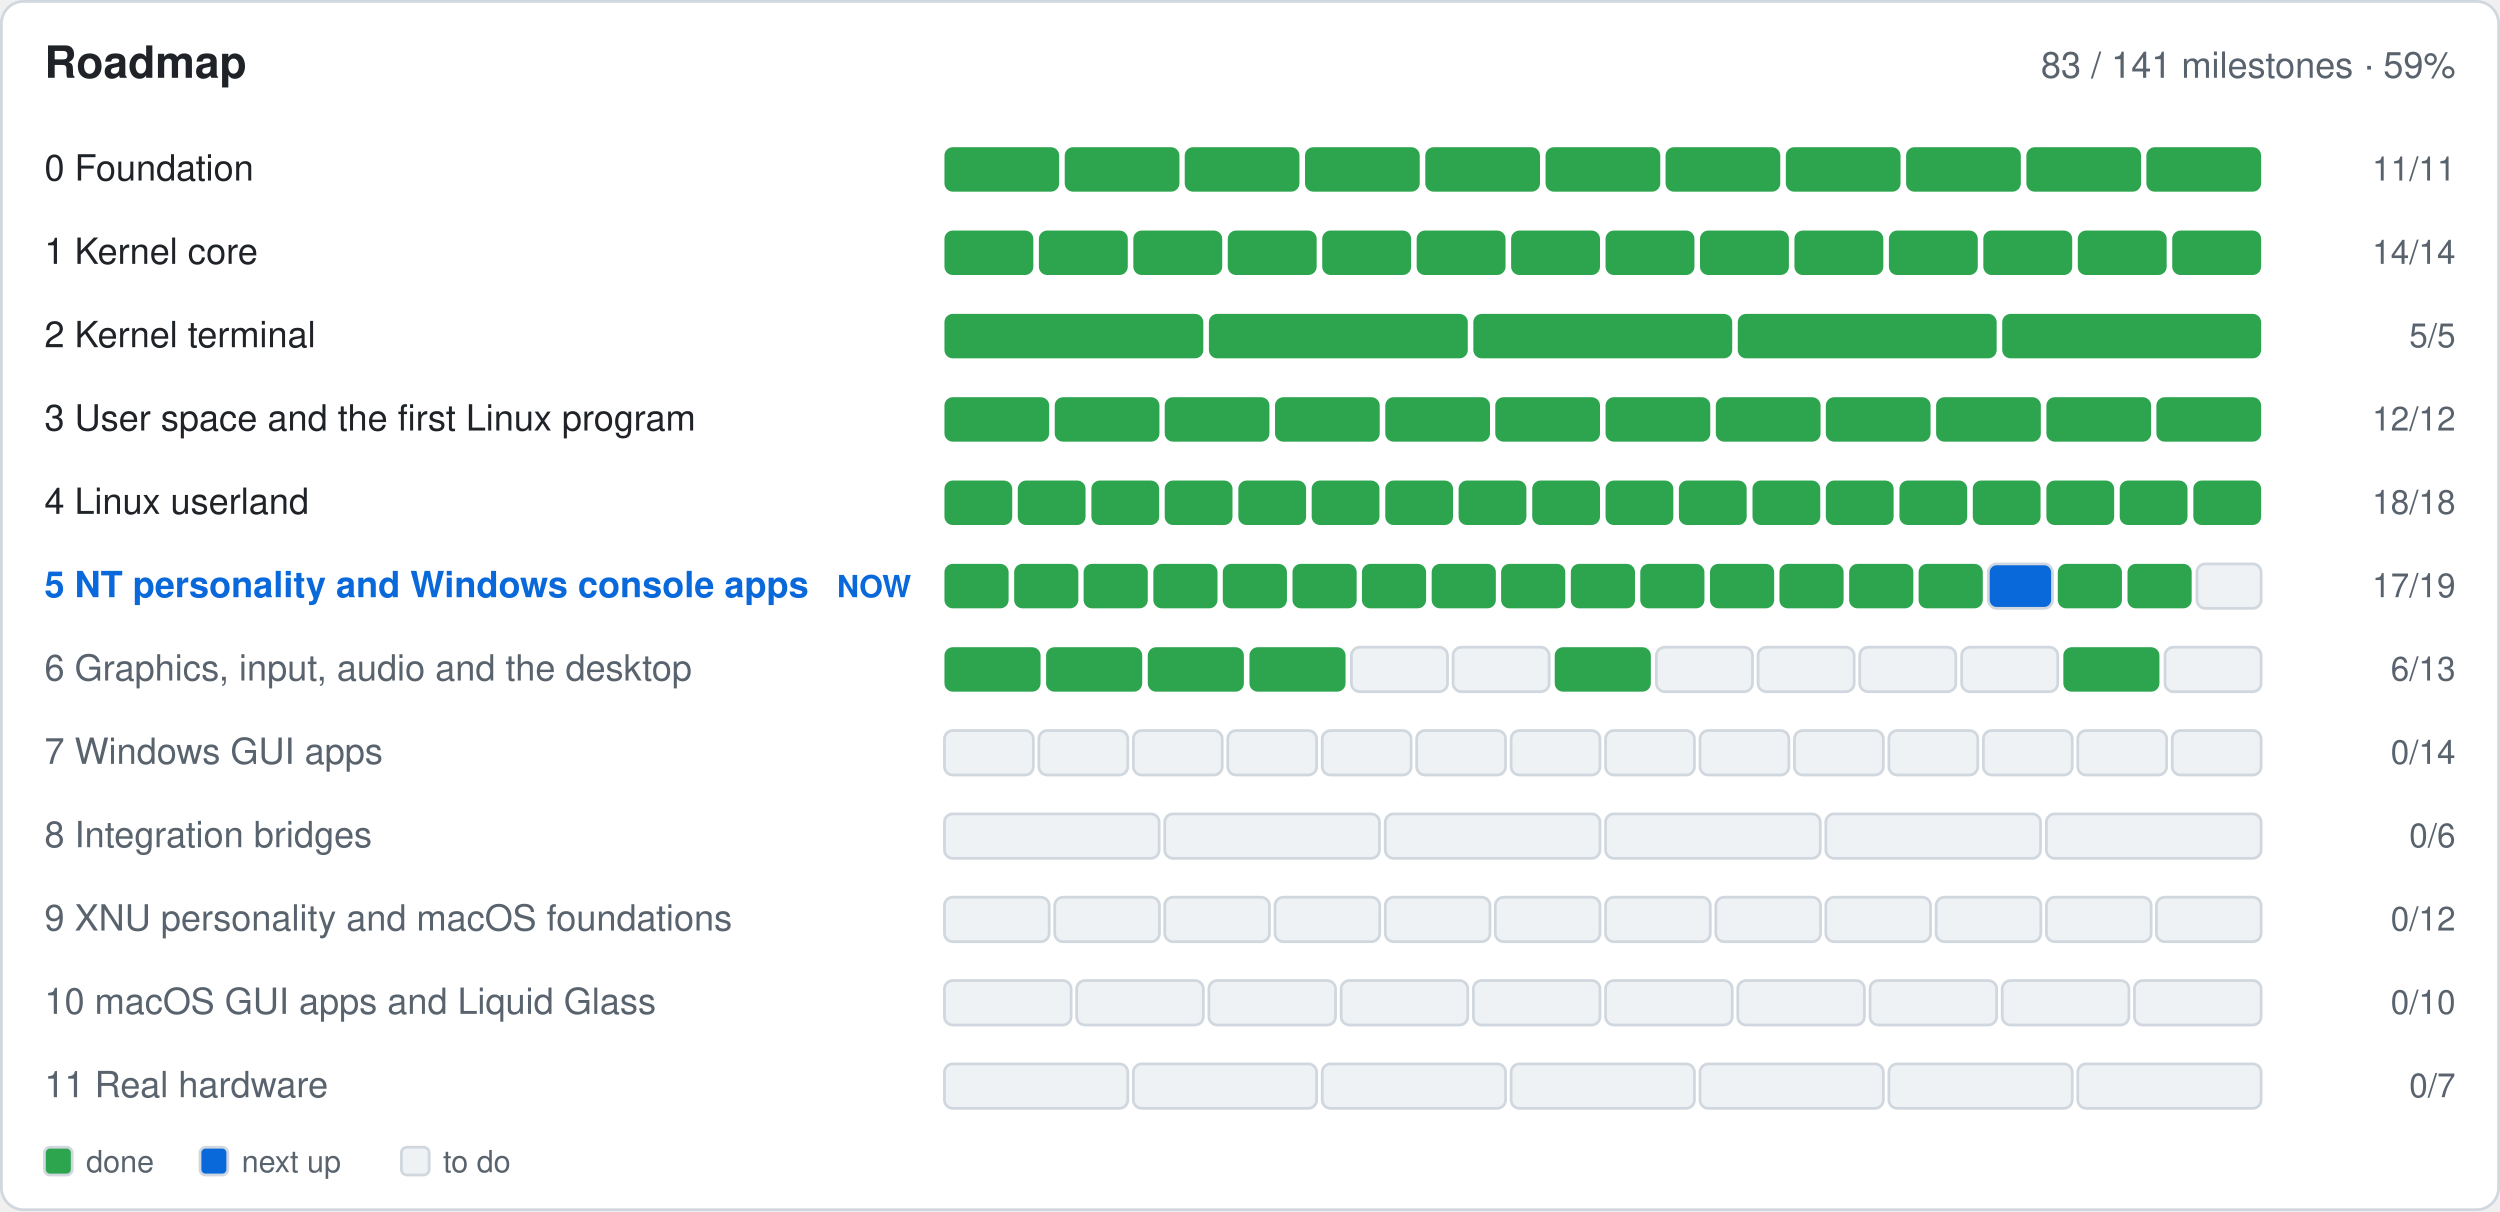
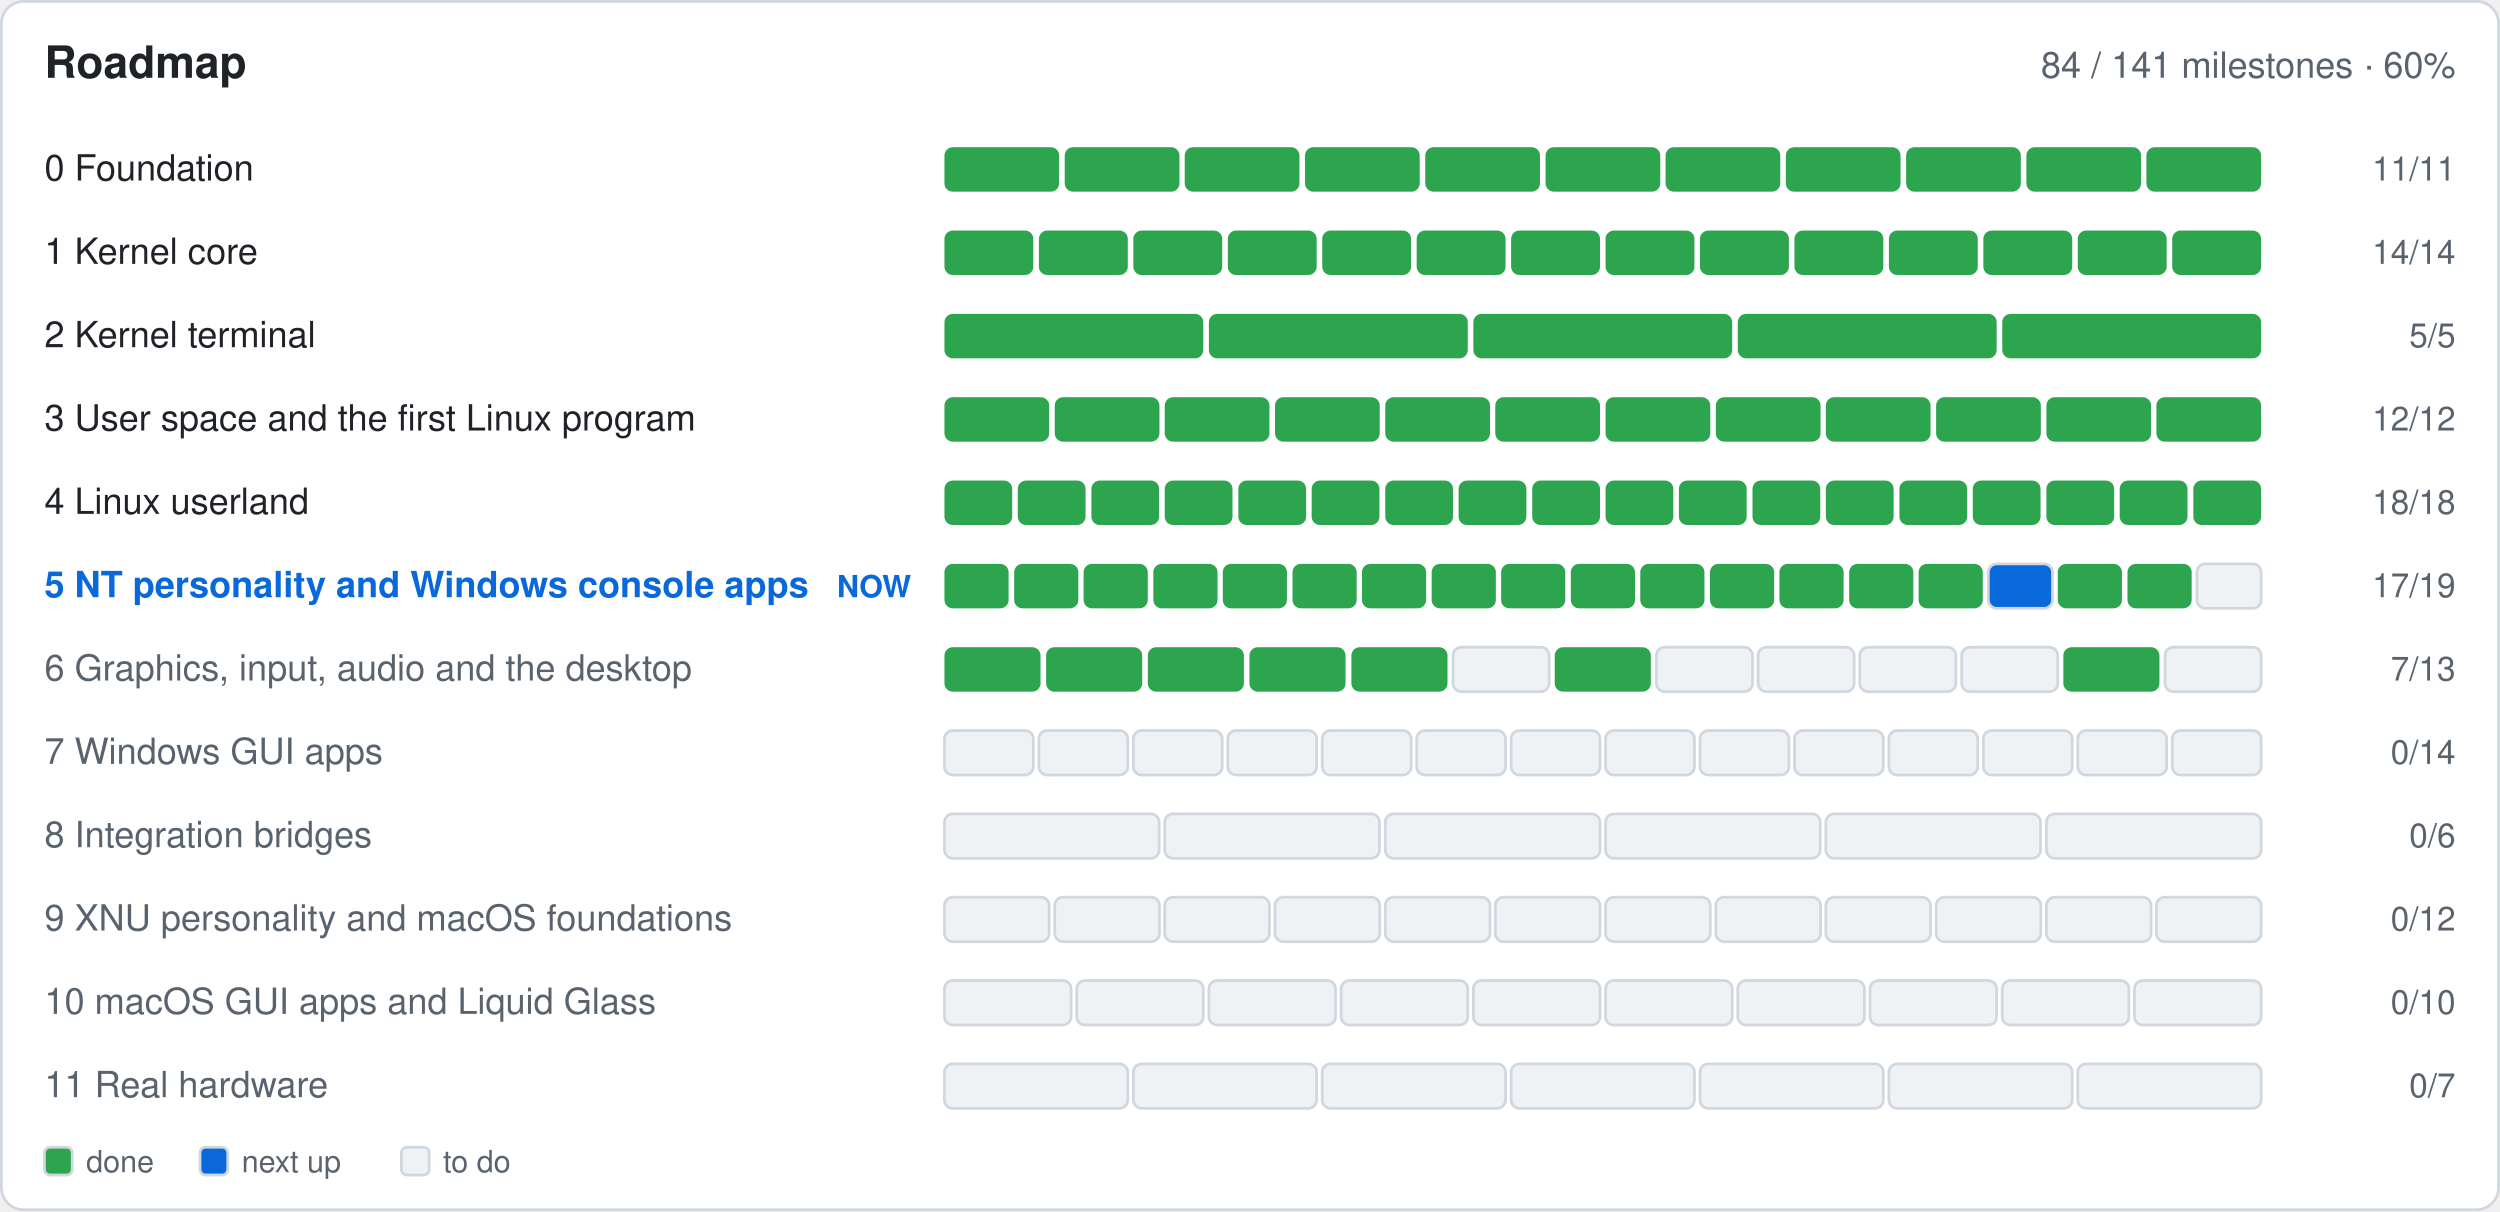
- <svg xmlns="http://www.w3.org/2000/svg" width="900" height="436" viewBox="0 0 900 436" role="img" aria-label="Roadmap: 83 of 141 milestones done">
+ <svg xmlns="http://www.w3.org/2000/svg" width="900" height="436" viewBox="0 0 900 436" role="img" aria-label="Roadmap: 84 of 141 milestones done">
  <rect x="0.5" y="0.5" width="899.0" height="435.0" fill="#ffffff" rx="8" stroke="#d0d7de" />
  <text x="16.0" y="28.0" font-family="-apple-system,BlinkMacSystemFont,'Segoe UI',Helvetica,Arial,sans-serif" font-size="16" font-weight="600" fill="#1f2328" text-anchor="start">Roadmap</text>
-   <text x="884.0" y="28.0" font-family="-apple-system,BlinkMacSystemFont,'Segoe UI',Helvetica,Arial,sans-serif" font-size="13" font-weight="400" fill="#59636e" text-anchor="end">83 / 141 milestones · 59%</text>
+   <text x="884.0" y="28.0" font-family="-apple-system,BlinkMacSystemFont,'Segoe UI',Helvetica,Arial,sans-serif" font-size="13" font-weight="400" fill="#59636e" text-anchor="end">84 / 141 milestones · 60%</text>
  <text x="16.0" y="65.0" font-family="-apple-system,BlinkMacSystemFont,'Segoe UI',Helvetica,Arial,sans-serif" font-size="13" font-weight="400" fill="#1f2328" text-anchor="start"> 0  Foundation</text>
  <g>
    <rect x="340.0" y="53.0" width="41.3" height="16.0" fill="#2da44e" rx="3" />
  </g>
  <g>
    <rect x="383.3" y="53.0" width="41.3" height="16.0" fill="#2da44e" rx="3" />
  </g>
  <g>
    <rect x="426.5" y="53.0" width="41.3" height="16.0" fill="#2da44e" rx="3" />
  </g>
  <g>
    <rect x="469.8" y="53.0" width="41.3" height="16.0" fill="#2da44e" rx="3" />
  </g>
  <g>
    <rect x="513.1" y="53.0" width="41.3" height="16.0" fill="#2da44e" rx="3" />
  </g>
  <g>
    <rect x="556.4" y="53.0" width="41.3" height="16.0" fill="#2da44e" rx="3" />
  </g>
  <g>
    <rect x="599.6" y="53.0" width="41.3" height="16.0" fill="#2da44e" rx="3" />
  </g>
  <g>
    <rect x="642.9" y="53.0" width="41.3" height="16.0" fill="#2da44e" rx="3" />
  </g>
  <g>
    <rect x="686.2" y="53.0" width="41.3" height="16.0" fill="#2da44e" rx="3" />
  </g>
  <g>
    <rect x="729.5" y="53.0" width="41.3" height="16.0" fill="#2da44e" rx="3" />
  </g>
  <g>
    <rect x="772.7" y="53.0" width="41.3" height="16.0" fill="#2da44e" rx="3" />
  </g>
  <text x="884.0" y="65.0" font-family="-apple-system,BlinkMacSystemFont,'Segoe UI',Helvetica,Arial,sans-serif" font-size="12" font-weight="400" fill="#59636e" text-anchor="end">11/11</text>
  <text x="16.0" y="95.0" font-family="-apple-system,BlinkMacSystemFont,'Segoe UI',Helvetica,Arial,sans-serif" font-size="13" font-weight="400" fill="#1f2328" text-anchor="start"> 1  Kernel core</text>
  <g>
    <rect x="340.0" y="83.0" width="32.0" height="16.0" fill="#2da44e" rx="3" />
  </g>
  <g>
    <rect x="374.0" y="83.0" width="32.0" height="16.0" fill="#2da44e" rx="3" />
  </g>
  <g>
    <rect x="408.0" y="83.0" width="32.0" height="16.0" fill="#2da44e" rx="3" />
  </g>
  <g>
    <rect x="442.0" y="83.0" width="32.0" height="16.0" fill="#2da44e" rx="3" />
  </g>
  <g>
    <rect x="476.0" y="83.0" width="32.0" height="16.0" fill="#2da44e" rx="3" />
  </g>
  <g>
    <rect x="510.0" y="83.0" width="32.0" height="16.0" fill="#2da44e" rx="3" />
  </g>
  <g>
    <rect x="544.0" y="83.0" width="32.0" height="16.0" fill="#2da44e" rx="3" />
  </g>
  <g>
    <rect x="578.0" y="83.0" width="32.0" height="16.0" fill="#2da44e" rx="3" />
  </g>
  <g>
    <rect x="612.0" y="83.0" width="32.0" height="16.0" fill="#2da44e" rx="3" />
  </g>
  <g>
    <rect x="646.0" y="83.0" width="32.0" height="16.0" fill="#2da44e" rx="3" />
  </g>
  <g>
    <rect x="680.0" y="83.0" width="32.0" height="16.0" fill="#2da44e" rx="3" />
  </g>
  <g>
    <rect x="714.0" y="83.0" width="32.0" height="16.0" fill="#2da44e" rx="3" />
  </g>
  <g>
    <rect x="748.0" y="83.0" width="32.0" height="16.0" fill="#2da44e" rx="3" />
  </g>
  <g>
    <rect x="782.0" y="83.0" width="32.0" height="16.0" fill="#2da44e" rx="3" />
  </g>
  <text x="884.0" y="95.0" font-family="-apple-system,BlinkMacSystemFont,'Segoe UI',Helvetica,Arial,sans-serif" font-size="12" font-weight="400" fill="#59636e" text-anchor="end">14/14</text>
  <text x="16.0" y="125.0" font-family="-apple-system,BlinkMacSystemFont,'Segoe UI',Helvetica,Arial,sans-serif" font-size="13" font-weight="400" fill="#1f2328" text-anchor="start"> 2  Kernel terminal</text>
  <g>
    <rect x="340.0" y="113.0" width="93.2" height="16.0" fill="#2da44e" rx="3" />
  </g>
  <g>
    <rect x="435.2" y="113.0" width="93.2" height="16.0" fill="#2da44e" rx="3" />
  </g>
  <g>
    <rect x="530.4" y="113.0" width="93.2" height="16.0" fill="#2da44e" rx="3" />
  </g>
  <g>
    <rect x="625.6" y="113.0" width="93.2" height="16.0" fill="#2da44e" rx="3" />
  </g>
  <g>
    <rect x="720.8" y="113.0" width="93.2" height="16.0" fill="#2da44e" rx="3" />
  </g>
  <text x="884.0" y="125.0" font-family="-apple-system,BlinkMacSystemFont,'Segoe UI',Helvetica,Arial,sans-serif" font-size="12" font-weight="400" fill="#59636e" text-anchor="end">5/5</text>
  <text x="16.0" y="155.0" font-family="-apple-system,BlinkMacSystemFont,'Segoe UI',Helvetica,Arial,sans-serif" font-size="13" font-weight="400" fill="#1f2328" text-anchor="start"> 3  User space and the first Linux program</text>
  <g>
    <rect x="340.0" y="143.0" width="37.7" height="16.0" fill="#2da44e" rx="3" />
  </g>
  <g>
    <rect x="379.7" y="143.0" width="37.7" height="16.0" fill="#2da44e" rx="3" />
  </g>
  <g>
    <rect x="419.3" y="143.0" width="37.7" height="16.0" fill="#2da44e" rx="3" />
  </g>
  <g>
    <rect x="459.0" y="143.0" width="37.7" height="16.0" fill="#2da44e" rx="3" />
  </g>
  <g>
    <rect x="498.7" y="143.0" width="37.7" height="16.0" fill="#2da44e" rx="3" />
  </g>
  <g>
    <rect x="538.3" y="143.0" width="37.7" height="16.0" fill="#2da44e" rx="3" />
  </g>
  <g>
    <rect x="578.0" y="143.0" width="37.7" height="16.0" fill="#2da44e" rx="3" />
  </g>
  <g>
    <rect x="617.7" y="143.0" width="37.7" height="16.0" fill="#2da44e" rx="3" />
  </g>
  <g>
    <rect x="657.3" y="143.0" width="37.7" height="16.0" fill="#2da44e" rx="3" />
  </g>
  <g>
    <rect x="697.0" y="143.0" width="37.7" height="16.0" fill="#2da44e" rx="3" />
  </g>
  <g>
    <rect x="736.7" y="143.0" width="37.7" height="16.0" fill="#2da44e" rx="3" />
  </g>
  <g>
    <rect x="776.3" y="143.0" width="37.7" height="16.0" fill="#2da44e" rx="3" />
  </g>
  <text x="884.0" y="155.0" font-family="-apple-system,BlinkMacSystemFont,'Segoe UI',Helvetica,Arial,sans-serif" font-size="12" font-weight="400" fill="#59636e" text-anchor="end">12/12</text>
  <text x="16.0" y="185.0" font-family="-apple-system,BlinkMacSystemFont,'Segoe UI',Helvetica,Arial,sans-serif" font-size="13" font-weight="400" fill="#1f2328" text-anchor="start"> 4  Linux userland</text>
  <g>
    <rect x="340.0" y="173.0" width="24.4" height="16.0" fill="#2da44e" rx="3" />
  </g>
  <g>
    <rect x="366.4" y="173.0" width="24.4" height="16.0" fill="#2da44e" rx="3" />
  </g>
  <g>
    <rect x="392.9" y="173.0" width="24.4" height="16.0" fill="#2da44e" rx="3" />
  </g>
  <g>
    <rect x="419.3" y="173.0" width="24.4" height="16.0" fill="#2da44e" rx="3" />
  </g>
  <g>
    <rect x="445.8" y="173.0" width="24.4" height="16.0" fill="#2da44e" rx="3" />
  </g>
  <g>
    <rect x="472.2" y="173.0" width="24.4" height="16.0" fill="#2da44e" rx="3" />
  </g>
  <g>
    <rect x="498.7" y="173.0" width="24.4" height="16.0" fill="#2da44e" rx="3" />
  </g>
  <g>
    <rect x="525.1" y="173.0" width="24.4" height="16.0" fill="#2da44e" rx="3" />
  </g>
  <g>
    <rect x="551.6" y="173.0" width="24.4" height="16.0" fill="#2da44e" rx="3" />
  </g>
  <g>
    <rect x="578.0" y="173.0" width="24.4" height="16.0" fill="#2da44e" rx="3" />
  </g>
  <g>
    <rect x="604.4" y="173.0" width="24.4" height="16.0" fill="#2da44e" rx="3" />
  </g>
  <g>
    <rect x="630.9" y="173.0" width="24.4" height="16.0" fill="#2da44e" rx="3" />
  </g>
  <g>
    <rect x="657.3" y="173.0" width="24.4" height="16.0" fill="#2da44e" rx="3" />
  </g>
  <g>
    <rect x="683.8" y="173.0" width="24.4" height="16.0" fill="#2da44e" rx="3" />
  </g>
  <g>
    <rect x="710.2" y="173.0" width="24.4" height="16.0" fill="#2da44e" rx="3" />
  </g>
  <g>
    <rect x="736.7" y="173.0" width="24.4" height="16.0" fill="#2da44e" rx="3" />
  </g>
  <g>
    <rect x="763.1" y="173.0" width="24.4" height="16.0" fill="#2da44e" rx="3" />
  </g>
  <g>
    <rect x="789.6" y="173.0" width="24.4" height="16.0" fill="#2da44e" rx="3" />
  </g>
  <text x="884.0" y="185.0" font-family="-apple-system,BlinkMacSystemFont,'Segoe UI',Helvetica,Arial,sans-serif" font-size="12" font-weight="400" fill="#59636e" text-anchor="end">18/18</text>
  <text x="16.0" y="215.0" font-family="-apple-system,BlinkMacSystemFont,'Segoe UI',Helvetica,Arial,sans-serif" font-size="13" font-weight="600" fill="#0969da" text-anchor="start"> 5  NT personality and Windows console apps</text>
  <text x="328.0" y="215.0" font-family="-apple-system,BlinkMacSystemFont,'Segoe UI',Helvetica,Arial,sans-serif" font-size="11" font-weight="600" fill="#0969da" text-anchor="end">NOW</text>
  <g>
    <rect x="340.0" y="203.0" width="23.1" height="16.0" fill="#2da44e" rx="3" />
  </g>
  <g>
    <rect x="365.1" y="203.0" width="23.1" height="16.0" fill="#2da44e" rx="3" />
  </g>
  <g>
    <rect x="390.1" y="203.0" width="23.1" height="16.0" fill="#2da44e" rx="3" />
  </g>
  <g>
    <rect x="415.2" y="203.0" width="23.1" height="16.0" fill="#2da44e" rx="3" />
  </g>
  <g>
    <rect x="440.2" y="203.0" width="23.1" height="16.0" fill="#2da44e" rx="3" />
  </g>
  <g>
    <rect x="465.3" y="203.0" width="23.1" height="16.0" fill="#2da44e" rx="3" />
  </g>
  <g>
    <rect x="490.3" y="203.0" width="23.1" height="16.0" fill="#2da44e" rx="3" />
  </g>
  <g>
    <rect x="515.4" y="203.0" width="23.1" height="16.0" fill="#2da44e" rx="3" />
  </g>
  <g>
    <rect x="540.4" y="203.0" width="23.1" height="16.0" fill="#2da44e" rx="3" />
  </g>
  <g>
    <rect x="565.5" y="203.0" width="23.1" height="16.0" fill="#2da44e" rx="3" />
  </g>
  <g>
    <rect x="590.5" y="203.0" width="23.1" height="16.0" fill="#2da44e" rx="3" />
  </g>
  <g>
    <rect x="615.6" y="203.0" width="23.1" height="16.0" fill="#2da44e" rx="3" />
  </g>
  <g>
    <rect x="640.6" y="203.0" width="23.1" height="16.0" fill="#2da44e" rx="3" />
  </g>
  <g>
    <rect x="665.7" y="203.0" width="23.1" height="16.0" fill="#2da44e" rx="3" />
  </g>
  <g>
    <rect x="690.7" y="203.0" width="23.1" height="16.0" fill="#2da44e" rx="3" />
  </g>
  <g>
    <rect x="715.8" y="203.0" width="23.1" height="16.0" fill="#0969da" rx="3" stroke="#d0d7de" />
  </g>
  <g>
    <rect x="740.8" y="203.0" width="23.1" height="16.0" fill="#2da44e" rx="3" />
  </g>
  <g>
    <rect x="765.9" y="203.0" width="23.1" height="16.0" fill="#2da44e" rx="3" />
  </g>
  <g>
    <rect x="790.9" y="203.0" width="23.1" height="16.0" fill="#eff2f5" rx="3" stroke="#d0d7de" />
  </g>
  <text x="884.0" y="215.0" font-family="-apple-system,BlinkMacSystemFont,'Segoe UI',Helvetica,Arial,sans-serif" font-size="12" font-weight="400" fill="#59636e" text-anchor="end">17/19</text>
  <text x="16.0" y="245.0" font-family="-apple-system,BlinkMacSystemFont,'Segoe UI',Helvetica,Arial,sans-serif" font-size="13" font-weight="400" fill="#59636e" text-anchor="start"> 6  Graphics, input, audio and the desktop</text>
  <g>
    <rect x="340.0" y="233.0" width="34.6" height="16.0" fill="#2da44e" rx="3" />
  </g>
  <g>
    <rect x="376.6" y="233.0" width="34.6" height="16.0" fill="#2da44e" rx="3" />
  </g>
  <g>
    <rect x="413.2" y="233.0" width="34.6" height="16.0" fill="#2da44e" rx="3" />
  </g>
  <g>
    <rect x="449.8" y="233.0" width="34.6" height="16.0" fill="#2da44e" rx="3" />
  </g>
  <g>
-     <rect x="486.5" y="233.0" width="34.6" height="16.0" fill="#eff2f5" rx="3" stroke="#d0d7de" />
+     <rect x="486.5" y="233.0" width="34.6" height="16.0" fill="#2da44e" rx="3" />
  </g>
  <g>
    <rect x="523.1" y="233.0" width="34.6" height="16.0" fill="#eff2f5" rx="3" stroke="#d0d7de" />
  </g>
  <g>
    <rect x="559.7" y="233.0" width="34.6" height="16.0" fill="#2da44e" rx="3" />
  </g>
  <g>
    <rect x="596.3" y="233.0" width="34.6" height="16.0" fill="#eff2f5" rx="3" stroke="#d0d7de" />
  </g>
  <g>
    <rect x="632.9" y="233.0" width="34.6" height="16.0" fill="#eff2f5" rx="3" stroke="#d0d7de" />
  </g>
  <g>
    <rect x="669.5" y="233.0" width="34.6" height="16.0" fill="#eff2f5" rx="3" stroke="#d0d7de" />
  </g>
  <g>
    <rect x="706.2" y="233.0" width="34.6" height="16.0" fill="#eff2f5" rx="3" stroke="#d0d7de" />
  </g>
  <g>
    <rect x="742.8" y="233.0" width="34.6" height="16.0" fill="#2da44e" rx="3" />
  </g>
  <g>
    <rect x="779.4" y="233.0" width="34.6" height="16.0" fill="#eff2f5" rx="3" stroke="#d0d7de" />
  </g>
-   <text x="884.0" y="245.0" font-family="-apple-system,BlinkMacSystemFont,'Segoe UI',Helvetica,Arial,sans-serif" font-size="12" font-weight="400" fill="#59636e" text-anchor="end">6/13</text>
+   <text x="884.0" y="245.0" font-family="-apple-system,BlinkMacSystemFont,'Segoe UI',Helvetica,Arial,sans-serif" font-size="12" font-weight="400" fill="#59636e" text-anchor="end">7/13</text>
  <text x="16.0" y="275.0" font-family="-apple-system,BlinkMacSystemFont,'Segoe UI',Helvetica,Arial,sans-serif" font-size="13" font-weight="400" fill="#59636e" text-anchor="start"> 7  Windows GUI apps</text>
  <g>
    <rect x="340.0" y="263.0" width="32.0" height="16.0" fill="#eff2f5" rx="3" stroke="#d0d7de" />
  </g>
  <g>
    <rect x="374.0" y="263.0" width="32.0" height="16.0" fill="#eff2f5" rx="3" stroke="#d0d7de" />
  </g>
  <g>
    <rect x="408.0" y="263.0" width="32.0" height="16.0" fill="#eff2f5" rx="3" stroke="#d0d7de" />
  </g>
  <g>
    <rect x="442.0" y="263.0" width="32.0" height="16.0" fill="#eff2f5" rx="3" stroke="#d0d7de" />
  </g>
  <g>
    <rect x="476.0" y="263.0" width="32.0" height="16.0" fill="#eff2f5" rx="3" stroke="#d0d7de" />
  </g>
  <g>
    <rect x="510.0" y="263.0" width="32.0" height="16.0" fill="#eff2f5" rx="3" stroke="#d0d7de" />
  </g>
  <g>
    <rect x="544.0" y="263.0" width="32.0" height="16.0" fill="#eff2f5" rx="3" stroke="#d0d7de" />
  </g>
  <g>
    <rect x="578.0" y="263.0" width="32.0" height="16.0" fill="#eff2f5" rx="3" stroke="#d0d7de" />
  </g>
  <g>
    <rect x="612.0" y="263.0" width="32.0" height="16.0" fill="#eff2f5" rx="3" stroke="#d0d7de" />
  </g>
  <g>
    <rect x="646.0" y="263.0" width="32.0" height="16.0" fill="#eff2f5" rx="3" stroke="#d0d7de" />
  </g>
  <g>
    <rect x="680.0" y="263.0" width="32.0" height="16.0" fill="#eff2f5" rx="3" stroke="#d0d7de" />
  </g>
  <g>
    <rect x="714.0" y="263.0" width="32.0" height="16.0" fill="#eff2f5" rx="3" stroke="#d0d7de" />
  </g>
  <g>
    <rect x="748.0" y="263.0" width="32.0" height="16.0" fill="#eff2f5" rx="3" stroke="#d0d7de" />
  </g>
  <g>
    <rect x="782.0" y="263.0" width="32.0" height="16.0" fill="#eff2f5" rx="3" stroke="#d0d7de" />
  </g>
  <text x="884.0" y="275.0" font-family="-apple-system,BlinkMacSystemFont,'Segoe UI',Helvetica,Arial,sans-serif" font-size="12" font-weight="400" fill="#59636e" text-anchor="end">0/14</text>
  <text x="16.0" y="305.0" font-family="-apple-system,BlinkMacSystemFont,'Segoe UI',Helvetica,Arial,sans-serif" font-size="13" font-weight="400" fill="#59636e" text-anchor="start"> 8  Integration bridges</text>
  <g>
    <rect x="340.0" y="293.0" width="77.3" height="16.0" fill="#eff2f5" rx="3" stroke="#d0d7de" />
  </g>
  <g>
    <rect x="419.3" y="293.0" width="77.3" height="16.0" fill="#eff2f5" rx="3" stroke="#d0d7de" />
  </g>
  <g>
    <rect x="498.7" y="293.0" width="77.3" height="16.0" fill="#eff2f5" rx="3" stroke="#d0d7de" />
  </g>
  <g>
    <rect x="578.0" y="293.0" width="77.3" height="16.0" fill="#eff2f5" rx="3" stroke="#d0d7de" />
  </g>
  <g>
    <rect x="657.3" y="293.0" width="77.3" height="16.0" fill="#eff2f5" rx="3" stroke="#d0d7de" />
  </g>
  <g>
    <rect x="736.7" y="293.0" width="77.3" height="16.0" fill="#eff2f5" rx="3" stroke="#d0d7de" />
  </g>
  <text x="884.0" y="305.0" font-family="-apple-system,BlinkMacSystemFont,'Segoe UI',Helvetica,Arial,sans-serif" font-size="12" font-weight="400" fill="#59636e" text-anchor="end">0/6</text>
  <text x="16.0" y="335.0" font-family="-apple-system,BlinkMacSystemFont,'Segoe UI',Helvetica,Arial,sans-serif" font-size="13" font-weight="400" fill="#59636e" text-anchor="start"> 9  XNU personality and macOS foundations</text>
  <g>
    <rect x="340.0" y="323.0" width="37.7" height="16.0" fill="#eff2f5" rx="3" stroke="#d0d7de" />
  </g>
  <g>
    <rect x="379.7" y="323.0" width="37.7" height="16.0" fill="#eff2f5" rx="3" stroke="#d0d7de" />
  </g>
  <g>
    <rect x="419.3" y="323.0" width="37.7" height="16.0" fill="#eff2f5" rx="3" stroke="#d0d7de" />
  </g>
  <g>
    <rect x="459.0" y="323.0" width="37.7" height="16.0" fill="#eff2f5" rx="3" stroke="#d0d7de" />
  </g>
  <g>
    <rect x="498.7" y="323.0" width="37.7" height="16.0" fill="#eff2f5" rx="3" stroke="#d0d7de" />
  </g>
  <g>
    <rect x="538.3" y="323.0" width="37.7" height="16.0" fill="#eff2f5" rx="3" stroke="#d0d7de" />
  </g>
  <g>
    <rect x="578.0" y="323.0" width="37.7" height="16.0" fill="#eff2f5" rx="3" stroke="#d0d7de" />
  </g>
  <g>
    <rect x="617.7" y="323.0" width="37.7" height="16.0" fill="#eff2f5" rx="3" stroke="#d0d7de" />
  </g>
  <g>
    <rect x="657.3" y="323.0" width="37.7" height="16.0" fill="#eff2f5" rx="3" stroke="#d0d7de" />
  </g>
  <g>
    <rect x="697.0" y="323.0" width="37.7" height="16.0" fill="#eff2f5" rx="3" stroke="#d0d7de" />
  </g>
  <g>
    <rect x="736.7" y="323.0" width="37.7" height="16.0" fill="#eff2f5" rx="3" stroke="#d0d7de" />
  </g>
  <g>
    <rect x="776.3" y="323.0" width="37.7" height="16.0" fill="#eff2f5" rx="3" stroke="#d0d7de" />
  </g>
  <text x="884.0" y="335.0" font-family="-apple-system,BlinkMacSystemFont,'Segoe UI',Helvetica,Arial,sans-serif" font-size="12" font-weight="400" fill="#59636e" text-anchor="end">0/12</text>
  <text x="16.0" y="365.0" font-family="-apple-system,BlinkMacSystemFont,'Segoe UI',Helvetica,Arial,sans-serif" font-size="13" font-weight="400" fill="#59636e" text-anchor="start">10  macOS GUI apps and Liquid Glass</text>
  <g>
    <rect x="340.0" y="353.0" width="45.6" height="16.0" fill="#eff2f5" rx="3" stroke="#d0d7de" />
  </g>
  <g>
    <rect x="387.6" y="353.0" width="45.6" height="16.0" fill="#eff2f5" rx="3" stroke="#d0d7de" />
  </g>
  <g>
    <rect x="435.2" y="353.0" width="45.6" height="16.0" fill="#eff2f5" rx="3" stroke="#d0d7de" />
  </g>
  <g>
    <rect x="482.8" y="353.0" width="45.6" height="16.0" fill="#eff2f5" rx="3" stroke="#d0d7de" />
  </g>
  <g>
    <rect x="530.4" y="353.0" width="45.6" height="16.0" fill="#eff2f5" rx="3" stroke="#d0d7de" />
  </g>
  <g>
    <rect x="578.0" y="353.0" width="45.6" height="16.0" fill="#eff2f5" rx="3" stroke="#d0d7de" />
  </g>
  <g>
    <rect x="625.6" y="353.0" width="45.6" height="16.0" fill="#eff2f5" rx="3" stroke="#d0d7de" />
  </g>
  <g>
    <rect x="673.2" y="353.0" width="45.6" height="16.0" fill="#eff2f5" rx="3" stroke="#d0d7de" />
  </g>
  <g>
    <rect x="720.8" y="353.0" width="45.6" height="16.0" fill="#eff2f5" rx="3" stroke="#d0d7de" />
  </g>
  <g>
    <rect x="768.4" y="353.0" width="45.6" height="16.0" fill="#eff2f5" rx="3" stroke="#d0d7de" />
  </g>
  <text x="884.0" y="365.0" font-family="-apple-system,BlinkMacSystemFont,'Segoe UI',Helvetica,Arial,sans-serif" font-size="12" font-weight="400" fill="#59636e" text-anchor="end">0/10</text>
  <text x="16.0" y="395.0" font-family="-apple-system,BlinkMacSystemFont,'Segoe UI',Helvetica,Arial,sans-serif" font-size="13" font-weight="400" fill="#59636e" text-anchor="start">11  Real hardware</text>
  <g>
    <rect x="340.0" y="383.0" width="66.0" height="16.0" fill="#eff2f5" rx="3" stroke="#d0d7de" />
  </g>
  <g>
    <rect x="408.0" y="383.0" width="66.0" height="16.0" fill="#eff2f5" rx="3" stroke="#d0d7de" />
  </g>
  <g>
    <rect x="476.0" y="383.0" width="66.0" height="16.0" fill="#eff2f5" rx="3" stroke="#d0d7de" />
  </g>
  <g>
    <rect x="544.0" y="383.0" width="66.0" height="16.0" fill="#eff2f5" rx="3" stroke="#d0d7de" />
  </g>
  <g>
    <rect x="612.0" y="383.0" width="66.0" height="16.0" fill="#eff2f5" rx="3" stroke="#d0d7de" />
  </g>
  <g>
    <rect x="680.0" y="383.0" width="66.0" height="16.0" fill="#eff2f5" rx="3" stroke="#d0d7de" />
  </g>
  <g>
    <rect x="748.0" y="383.0" width="66.0" height="16.0" fill="#eff2f5" rx="3" stroke="#d0d7de" />
  </g>
  <text x="884.0" y="395.0" font-family="-apple-system,BlinkMacSystemFont,'Segoe UI',Helvetica,Arial,sans-serif" font-size="12" font-weight="400" fill="#59636e" text-anchor="end">0/7</text>
  <rect x="16.0" y="413.0" width="10.0" height="10.0" fill="#2da44e" rx="2" stroke="#d0d7de" />
  <text x="31.0" y="422.0" font-family="-apple-system,BlinkMacSystemFont,'Segoe UI',Helvetica,Arial,sans-serif" font-size="11" font-weight="400" fill="#59636e" text-anchor="start">done</text>
  <rect x="72.0" y="413.0" width="10.0" height="10.0" fill="#0969da" rx="2" stroke="#d0d7de" />
  <text x="87.0" y="422.0" font-family="-apple-system,BlinkMacSystemFont,'Segoe UI',Helvetica,Arial,sans-serif" font-size="11" font-weight="400" fill="#59636e" text-anchor="start">next up</text>
  <rect x="144.5" y="413.0" width="10.0" height="10.0" fill="#eff2f5" rx="2" stroke="#d0d7de" />
  <text x="159.5" y="422.0" font-family="-apple-system,BlinkMacSystemFont,'Segoe UI',Helvetica,Arial,sans-serif" font-size="11" font-weight="400" fill="#59636e" text-anchor="start">to do</text>
</svg>
